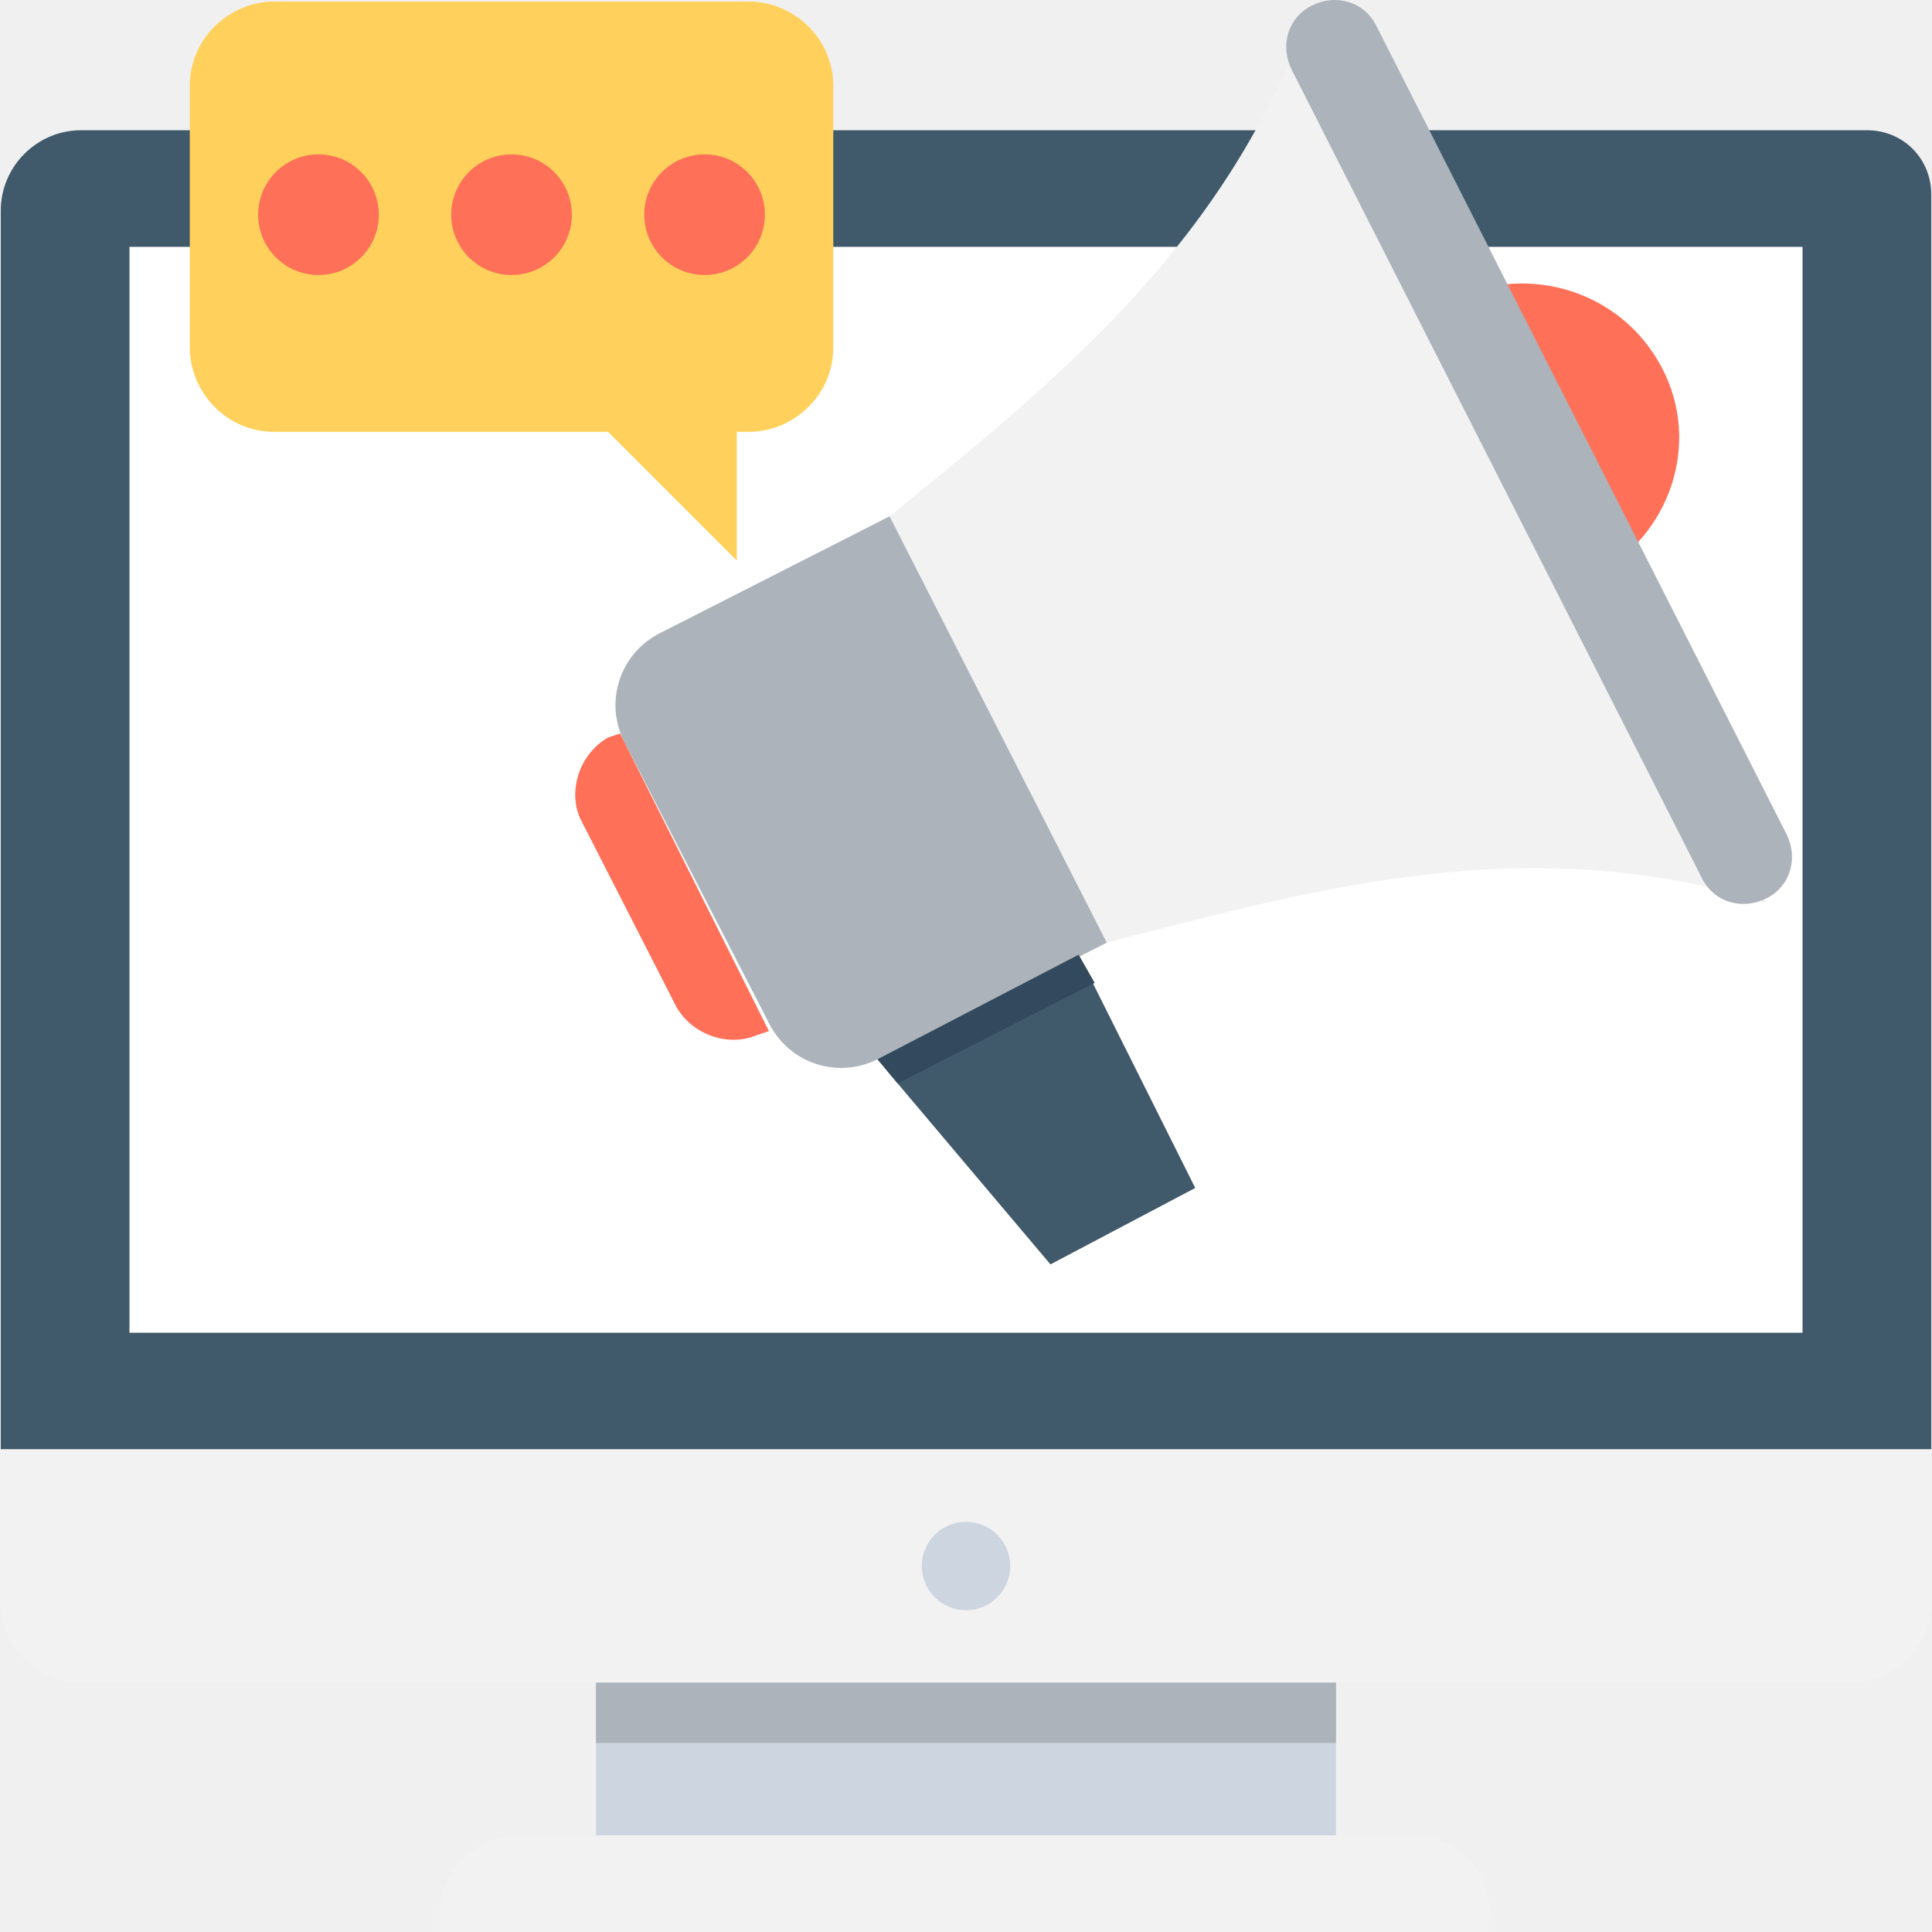
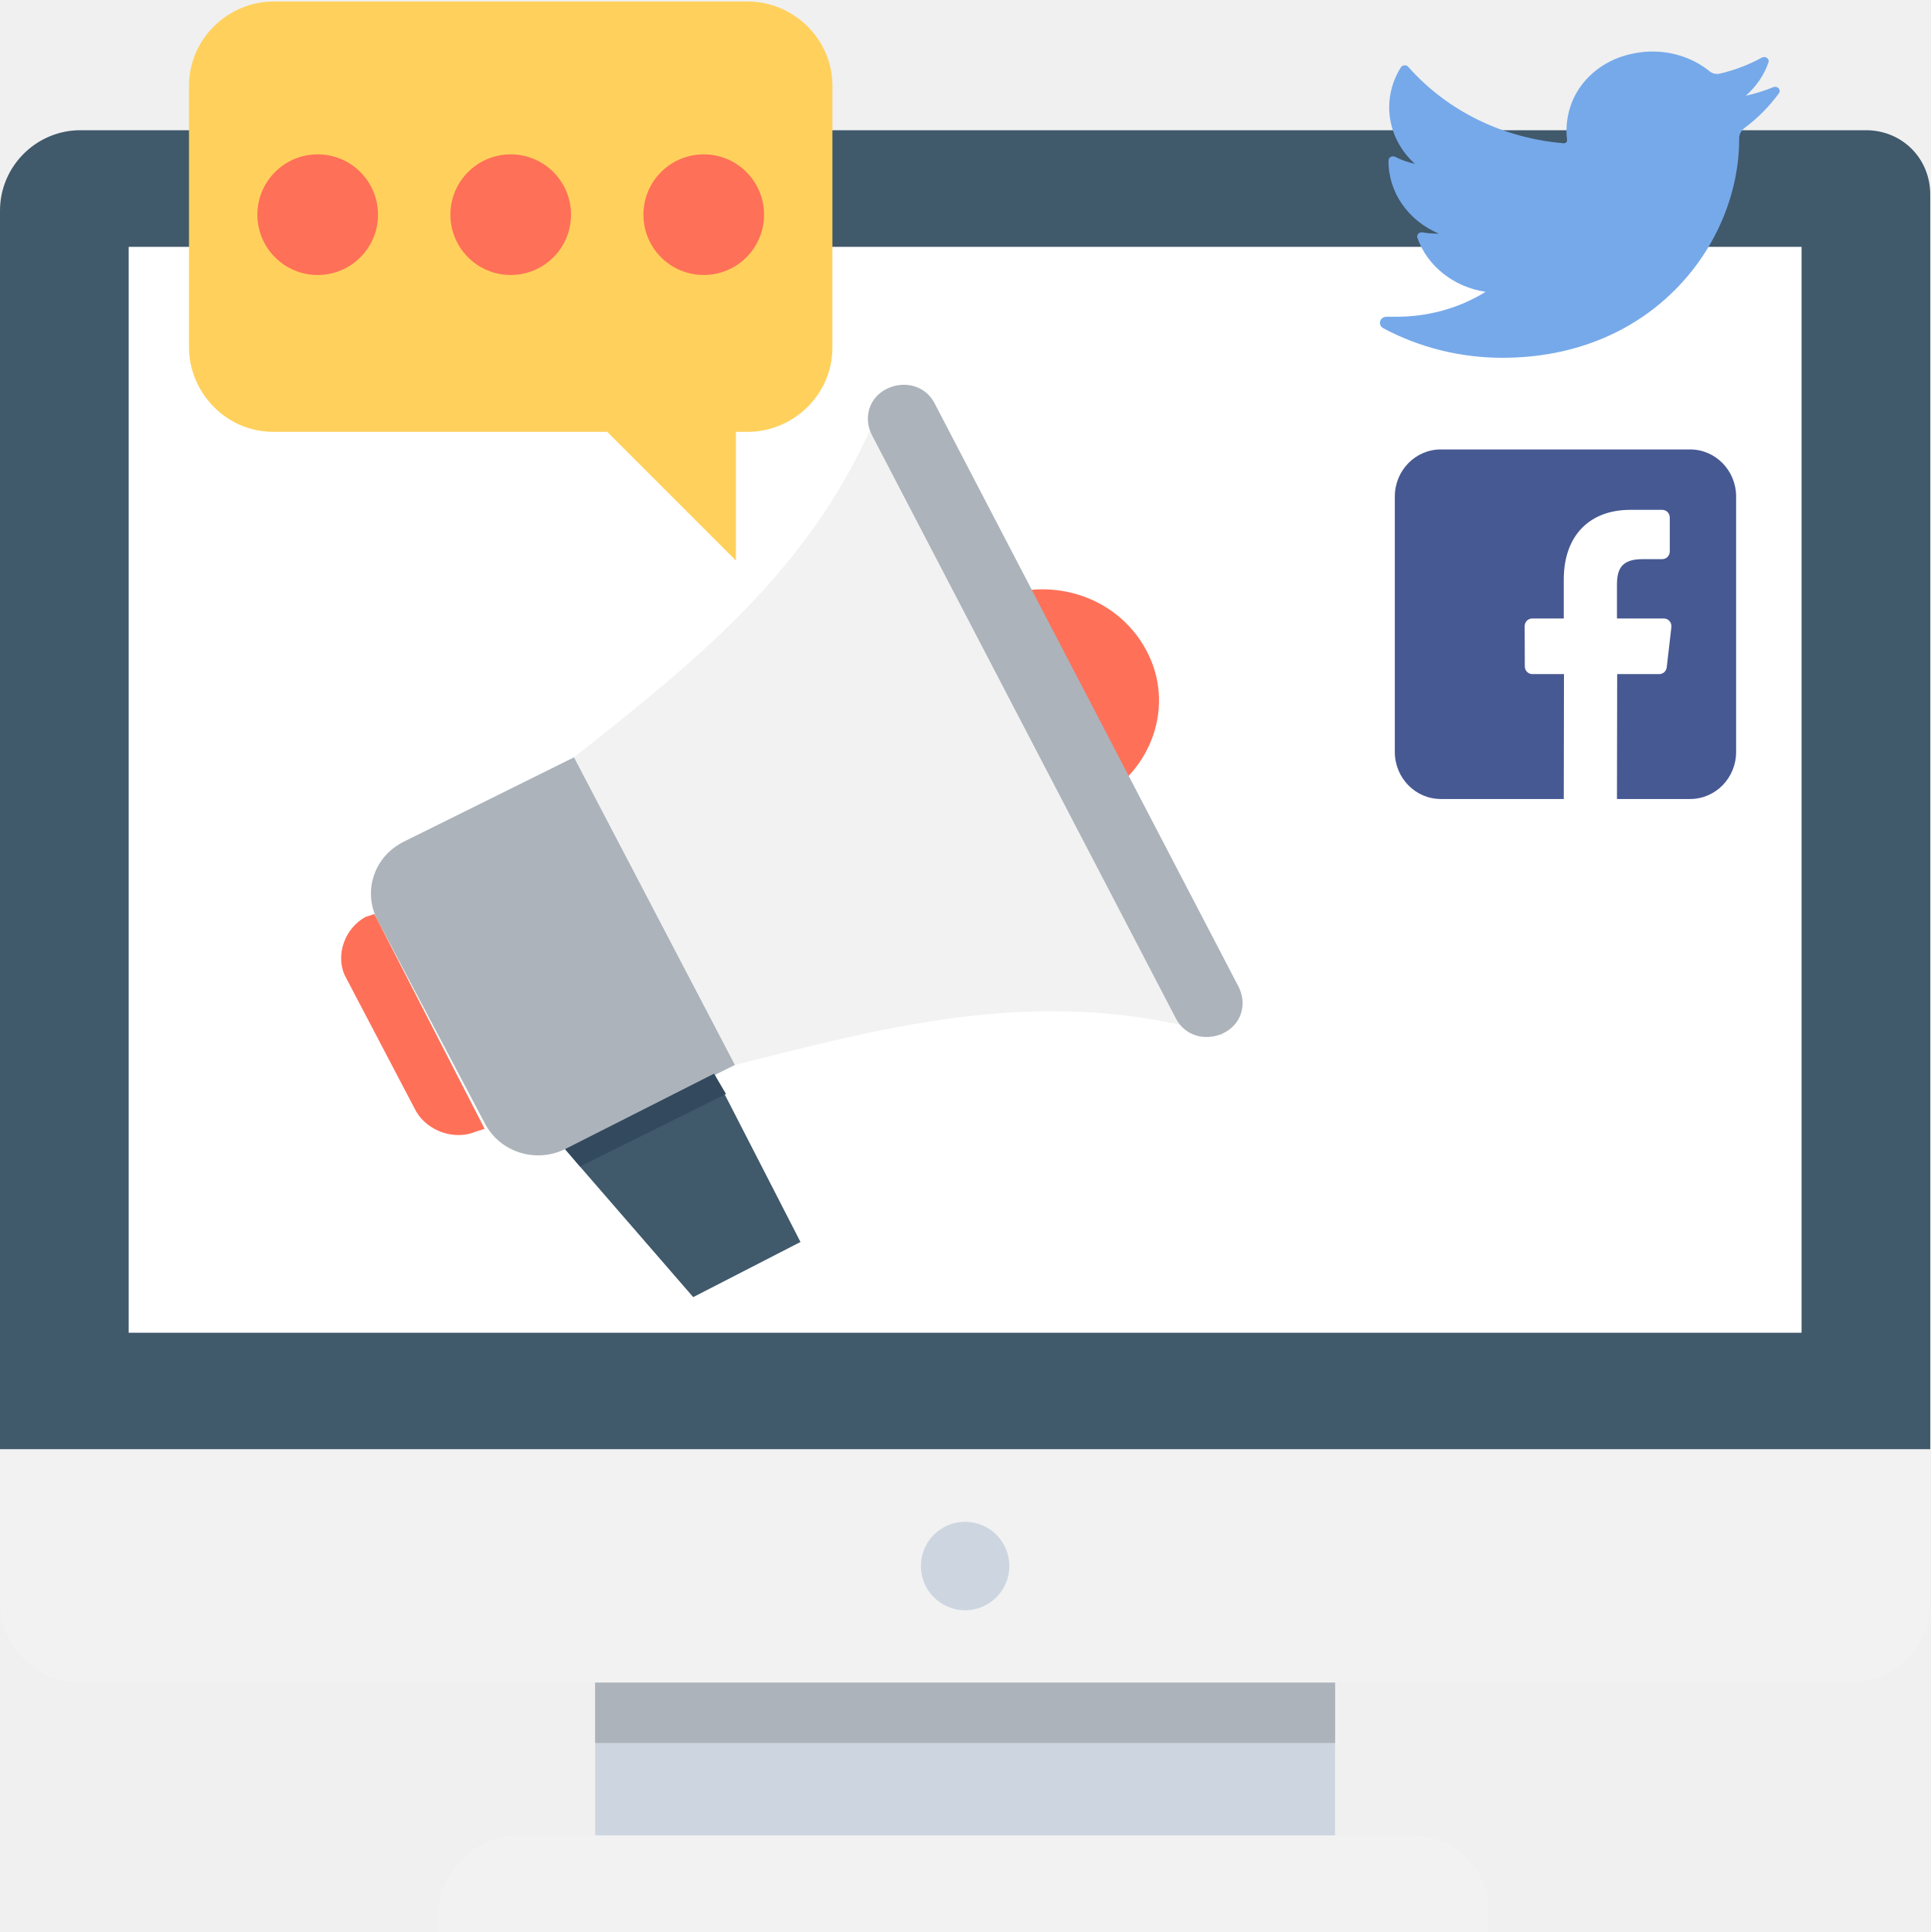
- <svg xmlns="http://www.w3.org/2000/svg" version="1.1" id="Layer_1" x="0px" y="0px" viewBox="0 0 501.946 501.946" style="enable-background:new 0 0 501.946 501.946;" xml:space="preserve">
-   <path style="fill:#40596B;" d="M485.03,33.832H21.096c-11.494,0-20.898,9.404-20.898,20.898v321.829h501.551V50.55  C501.749,41.146,494.434,33.832,485.03,33.832z" />
-   <path style="fill:#F2F2F2;" d="M0.198,376.559v39.706c0,11.494,9.404,20.898,20.898,20.898h459.755  c11.494,0,20.898-9.404,20.898-20.898v-39.706H0.198z" />
-   <g>
-     <circle style="fill:#CDD6E0;" cx="250.973" cy="406.861" r="11.494" />
-     <rect x="154.843" y="437.163" style="fill:#CDD6E0;" width="192.261" height="39.706" />
+ <svg xmlns="http://www.w3.org/2000/svg" version="1.1" id="Layer_1" x="0px" y="0px" viewBox="0 0 501.551 501.946" xml:space="preserve" width="501.551" height="501.946">
+   <defs id="defs75" />
+   <path style="fill:#40596b" d="M 484.832,33.831 H 20.898 c -11.494,0 -20.898,9.404 -20.898,20.898 V 376.558 H 501.551 V 50.549 c 0,-9.404 -7.315,-16.718 -16.719,-16.718 z" id="path2" />
+   <path style="fill:#f2f2f2" d="m 0,376.558 v 39.706 c 0,11.494 9.404,20.898 20.898,20.898 h 459.755 c 11.494,0 20.898,-9.404 20.898,-20.898 v -39.706 z" id="path4" />
+   <g id="g10" transform="translate(-0.198,-6.5369062e-4)">
+     <circle style="fill:#cdd6e0" cx="250.973" cy="406.861" r="11.494" id="circle6" />
+     <rect x="154.843" y="437.163" style="fill:#cdd6e0" width="192.261" height="39.706" id="rect8" />
  </g>
-   <path style="fill:#F2F2F2;" d="M366.957,476.869H134.989c-11.494,0-20.898,9.404-20.898,20.898v4.18H386.81v-4.18  C387.855,486.273,378.451,476.869,366.957,476.869z" />
-   <rect x="154.843" y="437.163" style="fill:#ACB3BA;" width="192.261" height="15.673" />
-   <rect x="33.634" y="64.134" style="fill:#FFFFFF;" width="434.678" height="282.122" />
-   <path style="fill:#F2F2F2;" d="M340.834,1.44c-21.943,61.649-64.784,96.131-109.714,132.702l56.424,110.759  c56.424-14.629,109.714-29.257,171.363-10.449L340.834,1.44z" />
-   <path style="fill:#FF7058;" d="M377.406,77.718l36.571,72.098c19.853-10.449,28.212-34.482,17.763-54.335  S397.259,68.314,377.406,77.718z" />
-   <polygon style="fill:#40596B;" points="280.23,248.036 310.532,308.64 272.916,328.493 233.21,281.473 227.985,275.203 " />
-   <path style="fill:#ACB3BA;" d="M231.12,134.142l-59.559,30.302c-10.449,5.224-14.629,17.763-9.404,28.212l37.616,73.143  c5.225,10.449,17.763,14.629,28.212,9.404l59.559-30.302L231.12,134.142z" />
-   <path style="fill:#FF7058;" d="M161.112,190.567l-3.135,1.045c-7.314,4.18-10.449,13.584-7.314,20.898l25.078,49.11  c4.18,7.314,13.584,10.449,20.898,7.314l3.135-1.045L161.112,190.567z" />
-   <polygon style="fill:#334A5E;" points="280.23,248.036 284.41,255.35 233.21,281.473 227.985,275.203 " />
-   <path style="fill:#ACB3BA;" d="M464.132,216.689L357.553,6.665c-3.135-6.269-10.449-8.359-16.718-5.224  c-6.269,3.135-8.359,10.449-5.224,16.718l106.58,210.025c3.135,6.269,10.449,8.359,16.718,5.224  C465.177,230.273,467.267,222.959,464.132,216.689z" />
-   <path style="fill:#FFD15C;" d="M194.549,0.395H71.251c-11.494,0-21.943,9.404-21.943,21.943v67.918  c0,11.494,9.404,21.943,21.943,21.943h86.727l33.437,33.437v-33.437h3.135c11.494,0,21.943-9.404,21.943-21.943V22.338  C216.492,9.799,206.043,0.395,194.549,0.395z" />
-   <g>
-     <circle style="fill:#FF7058;" cx="183.055" cy="55.775" r="15.673" />
-     <circle style="fill:#FF7058;" cx="132.9" cy="55.775" r="15.673" />
-     <circle style="fill:#FF7058;" cx="82.745" cy="55.775" r="15.673" />
+   <path style="fill:#f2f2f2" d="M 366.759,476.868 H 134.791 c -11.494,0 -20.898,9.404 -20.898,20.898 v 4.18 h 272.719 v -4.18 c 1.045,-11.494 -8.359,-20.898 -19.853,-20.898 z" id="path12" />
+   <rect x="154.645" y="437.162" style="fill:#acb3ba" width="192.261" height="15.673" id="rect14" />
+   <rect x="33.436" y="64.133" style="fill:#ffffff" width="434.678" height="282.122" id="rect16" />
+   <g id="g927" transform="matrix(0.7409677,0,0,0.7215878,-21.95463,99.96383)">
+     <path id="path18" d="M 340.636,1.439 C 318.693,63.088 275.852,97.57 230.922,134.141 l 56.424,110.759 c 56.424,-14.629 109.714,-29.257 171.363,-10.449 z" style="fill:#f2f2f2" />
+     <path id="path20" d="m 377.208,77.717 36.571,72.098 c 19.853,-10.449 28.212,-34.482 17.763,-54.335 -10.449,-19.853 -34.481,-27.167 -54.334,-17.763 z" style="fill:#ff7058" />
+     <polygon transform="translate(-0.198,-6.5369062e-4)" id="polygon22" points="280.23,248.036 310.532,308.64 272.916,328.493 233.21,281.473 227.985,275.203 " style="fill:#40596b" />
+     <path id="path24" d="m 230.922,134.141 -59.559,30.302 c -10.449,5.224 -14.629,17.763 -9.404,28.212 l 37.616,73.143 c 5.225,10.449 17.763,14.629 28.212,9.404 l 59.559,-30.302 z" style="fill:#acb3ba" />
+     <path id="path26" d="m 160.914,190.566 -3.135,1.045 c -7.314,4.18 -10.449,13.584 -7.314,20.898 l 25.078,49.11 c 4.18,7.314 13.584,10.449 20.898,7.314 l 3.135,-1.045 z" style="fill:#ff7058" />
+     <polygon transform="translate(-0.198,-6.5369062e-4)" id="polygon28" points="284.41,255.35 233.21,281.473 227.985,275.203 280.23,248.036 " style="fill:#334a5e" />
+     <path id="path30" d="M 463.934,216.688 357.355,6.664 c -3.135,-6.269 -10.449,-8.359 -16.718,-5.224 -6.269,3.135 -8.359,10.449 -5.224,16.718 l 106.58,210.025 c 3.135,6.269 10.449,8.359 16.718,5.224 6.268,-3.135 8.358,-10.449 5.223,-16.719 z" style="fill:#acb3ba" />
  </g>
-   <g>
+   <path style="fill:#ffd15c" d="M 194.351,0.394 H 71.053 c -11.494,0 -21.943,9.404 -21.943,21.943 v 67.918 c 0,11.494 9.404,21.943 21.943,21.943 h 86.727 l 33.437,33.437 v -33.437 h 3.135 c 11.494,0 21.943,-9.404 21.943,-21.943 v -67.918 C 216.294,9.798 205.845,0.394 194.351,0.394 Z" id="path32" />
+   <g id="g40" transform="translate(-0.198,-6.5369062e-4)">
+     <circle style="fill:#ff7058" cx="183.055" cy="55.775" r="15.673" id="circle34" />
+     <circle style="fill:#ff7058" cx="132.9" cy="55.775" r="15.673" id="circle36" />
+     <circle style="fill:#ff7058" cx="82.745" cy="55.775" r="15.673" id="circle38" />
+   </g>
+   <g id="g42" transform="translate(-0.198,-6.5369062e-4)">
</g>
-   <g>
+   <g id="g44" transform="translate(-0.198,-6.5369062e-4)">
</g>
-   <g>
+   <g id="g46" transform="translate(-0.198,-6.5369062e-4)">
</g>
-   <g>
+   <g id="g48" transform="translate(-0.198,-6.5369062e-4)">
</g>
-   <g>
+   <g id="g50" transform="translate(-0.198,-6.5369062e-4)">
</g>
-   <g>
+   <g id="g52" transform="translate(-0.198,-6.5369062e-4)">
</g>
-   <g>
+   <g id="g54" transform="translate(-0.198,-6.5369062e-4)">
</g>
-   <g>
+   <g id="g56" transform="translate(-0.198,-6.5369062e-4)">
</g>
-   <g>
+   <g id="g58" transform="translate(-0.198,-6.5369062e-4)">
</g>
-   <g>
+   <g id="g60" transform="translate(-0.198,-6.5369062e-4)">
</g>
-   <g>
+   <g id="g62" transform="translate(-0.198,-6.5369062e-4)">
</g>
-   <g>
+   <g id="g64" transform="translate(-0.198,-6.5369062e-4)">
</g>
-   <g>
+   <g id="g66" transform="translate(-0.198,-6.5369062e-4)">
</g>
-   <g>
+   <g id="g68" transform="translate(-0.198,-6.5369062e-4)">
</g>
-   <g>
+   <g id="g70" transform="translate(-0.198,-6.5369062e-4)">
</g>
+   <path style="fill:#76a9ea;stroke-width:0.243" d="m 460.779,22.646 c -2.308,0.942 -4.704,1.686 -7.163,2.224 2.709,-2.37 4.746,-5.335 5.895,-8.644 v 0 c 0.328,-0.945 -0.786,-1.762 -1.713,-1.256 v 0 c -3.42,1.868 -7.104,3.269 -10.95,4.166 -0.223,0.052 -0.453,0.078 -0.684,0.078 -0.701,0 -1.382,-0.239 -1.917,-0.674 -4.092,-3.321 -9.355,-5.15 -14.819,-5.15 -2.364,0 -4.751,0.339 -7.095,1.009 -7.262,2.074 -12.865,7.59 -14.623,14.395 -0.66,2.553 -0.838,5.107 -0.531,7.593 0.035,0.286 -0.111,0.485 -0.202,0.579 -0.159,0.164 -0.384,0.258 -0.618,0.258 -0.026,0 -0.053,-6.1e-4 -0.08,-0.004 -15.896,-1.36 -30.231,-8.411 -40.363,-19.856 v 0 c -0.517,-0.584 -1.508,-0.512 -1.919,0.138 v 0 c -1.984,3.134 -3.033,6.719 -3.033,10.367 0,5.591 2.439,10.859 6.676,14.7 -1.782,-0.389 -3.506,-1.002 -5.108,-1.821 v 0 c -0.775,-0.396 -1.729,0.113 -1.74,0.929 v 0 c -0.111,8.305 5.17,15.695 13.081,19.023 -0.159,0.004 -0.319,0.006 -0.478,0.006 -1.254,0 -2.524,-0.111 -3.773,-0.331 v 0 c -0.873,-0.153 -1.606,0.609 -1.335,1.388 v 0 c 2.568,7.381 9.47,12.822 17.73,14.058 -6.855,4.237 -14.838,6.472 -23.147,6.472 l -2.59,-0.002 c -0.798,0 -1.473,0.479 -1.676,1.191 -0.2,0.701 0.169,1.441 0.849,1.805 9.363,5.017 20.042,7.669 30.888,7.669 9.494,0 18.375,-1.735 26.396,-5.156 7.353,-3.136 13.851,-7.62 19.314,-13.326 5.088,-5.315 9.067,-11.451 11.826,-18.237 2.63,-6.469 4.02,-13.371 4.02,-19.96 v -0.314 c -2.5e-4,-1.058 0.519,-2.054 1.426,-2.731 3.441,-2.572 6.437,-5.6 8.905,-9 v 0 c 0.652,-0.898 -0.376,-2.023 -1.448,-1.585 z" id="path2-3" />
+   <g transform="matrix(0.2532769,0,0,0.2332116,-168.9204,-6.351774)" id="g4" />
+   <g transform="matrix(0.2532769,0,0,0.2332116,-168.9204,-6.351774)" id="g6" />
+   <g transform="matrix(0.2532769,0,0,0.2332116,-168.9204,-6.351774)" id="g8" />
+   <g transform="matrix(0.2532769,0,0,0.2332116,-168.9204,-6.351774)" id="g10-6" />
+   <g transform="matrix(0.2532769,0,0,0.2332116,-168.9204,-6.351774)" id="g12" />
+   <g transform="matrix(0.2532769,0,0,0.2332116,-168.9204,-6.351774)" id="g14" />
+   <g transform="matrix(0.2532769,0,0,0.2332116,-168.9204,-6.351774)" id="g16" />
+   <g transform="matrix(0.2532769,0,0,0.2332116,-168.9204,-6.351774)" id="g18" />
+   <g transform="matrix(0.2532769,0,0,0.2332116,-168.9204,-6.351774)" id="g20" />
+   <g transform="matrix(0.2532769,0,0,0.2332116,-168.9204,-6.351774)" id="g22" />
+   <g transform="matrix(0.2532769,0,0,0.2332116,-168.9204,-6.351774)" id="g24" />
+   <g transform="matrix(0.2532769,0,0,0.2332116,-168.9204,-6.351774)" id="g26" />
+   <g transform="matrix(0.2532769,0,0,0.2332116,-168.9204,-6.351774)" id="g28" />
+   <g transform="matrix(0.2532769,0,0,0.2332116,-168.9204,-6.351774)" id="g30" />
+   <g transform="matrix(0.2532769,0,0,0.2332116,-168.9204,-6.351774)" id="g32" />
+   <path style="fill:#475993;stroke-width:0.22" d="m 439.161,116.767 h -64.786 c -6.6,0 -11.951,5.479 -11.951,12.238 v 66.342 c 0,6.759 5.351,12.238 11.951,12.238 h 31.952 l 0.054,-32.453 h -8.234 c -1.07,0 -1.938,-0.886 -1.943,-1.982 l -0.04,-10.461 c -0.004,-1.102 0.867,-1.997 1.943,-1.997 h 8.219 v -10.108 c 0,-11.73 6.996,-18.117 17.215,-18.117 h 8.385 c 1.073,0 1.943,0.891 1.943,1.989 v 8.821 c 0,1.098 -0.869,1.989 -1.942,1.989 l -5.146,0.002 c -5.557,0 -6.633,2.704 -6.633,6.673 v 8.751 h 12.211 c 1.164,0 2.066,1.04 1.929,2.224 l -1.211,10.461 c -0.116,1.001 -0.945,1.755 -1.929,1.755 h -10.946 l -0.054,32.453 h 19.012 c 6.6,0 11.951,-5.479 11.951,-12.238 v -66.342 c -2.2e-4,-6.759 -5.351,-12.238 -11.951,-12.238 z" id="path2-7" />
+   <g transform="translate(-388.3705,-83.16094)" id="g4-5" />
+   <g transform="translate(-388.3705,-83.16094)" id="g6-3" />
+   <g transform="translate(-388.3705,-83.16094)" id="g8-5" />
+   <g transform="translate(-388.3705,-83.16094)" id="g10-62" />
+   <g transform="translate(-388.3705,-83.16094)" id="g12-9" />
+   <g transform="translate(-388.3705,-83.16094)" id="g14-1" />
+   <g transform="translate(-388.3705,-83.16094)" id="g16-2" />
+   <g transform="translate(-388.3705,-83.16094)" id="g18-7" />
+   <g transform="translate(-388.3705,-83.16094)" id="g20-0" />
+   <g transform="translate(-388.3705,-83.16094)" id="g22-9" />
+   <g transform="translate(-388.3705,-83.16094)" id="g24-3" />
+   <g transform="translate(-388.3705,-83.16094)" id="g26-6" />
+   <g transform="translate(-388.3705,-83.16094)" id="g28-0" />
+   <g transform="translate(-388.3705,-83.16094)" id="g30-6" />
+   <g transform="translate(-388.3705,-83.16094)" id="g32-2" />
</svg>
